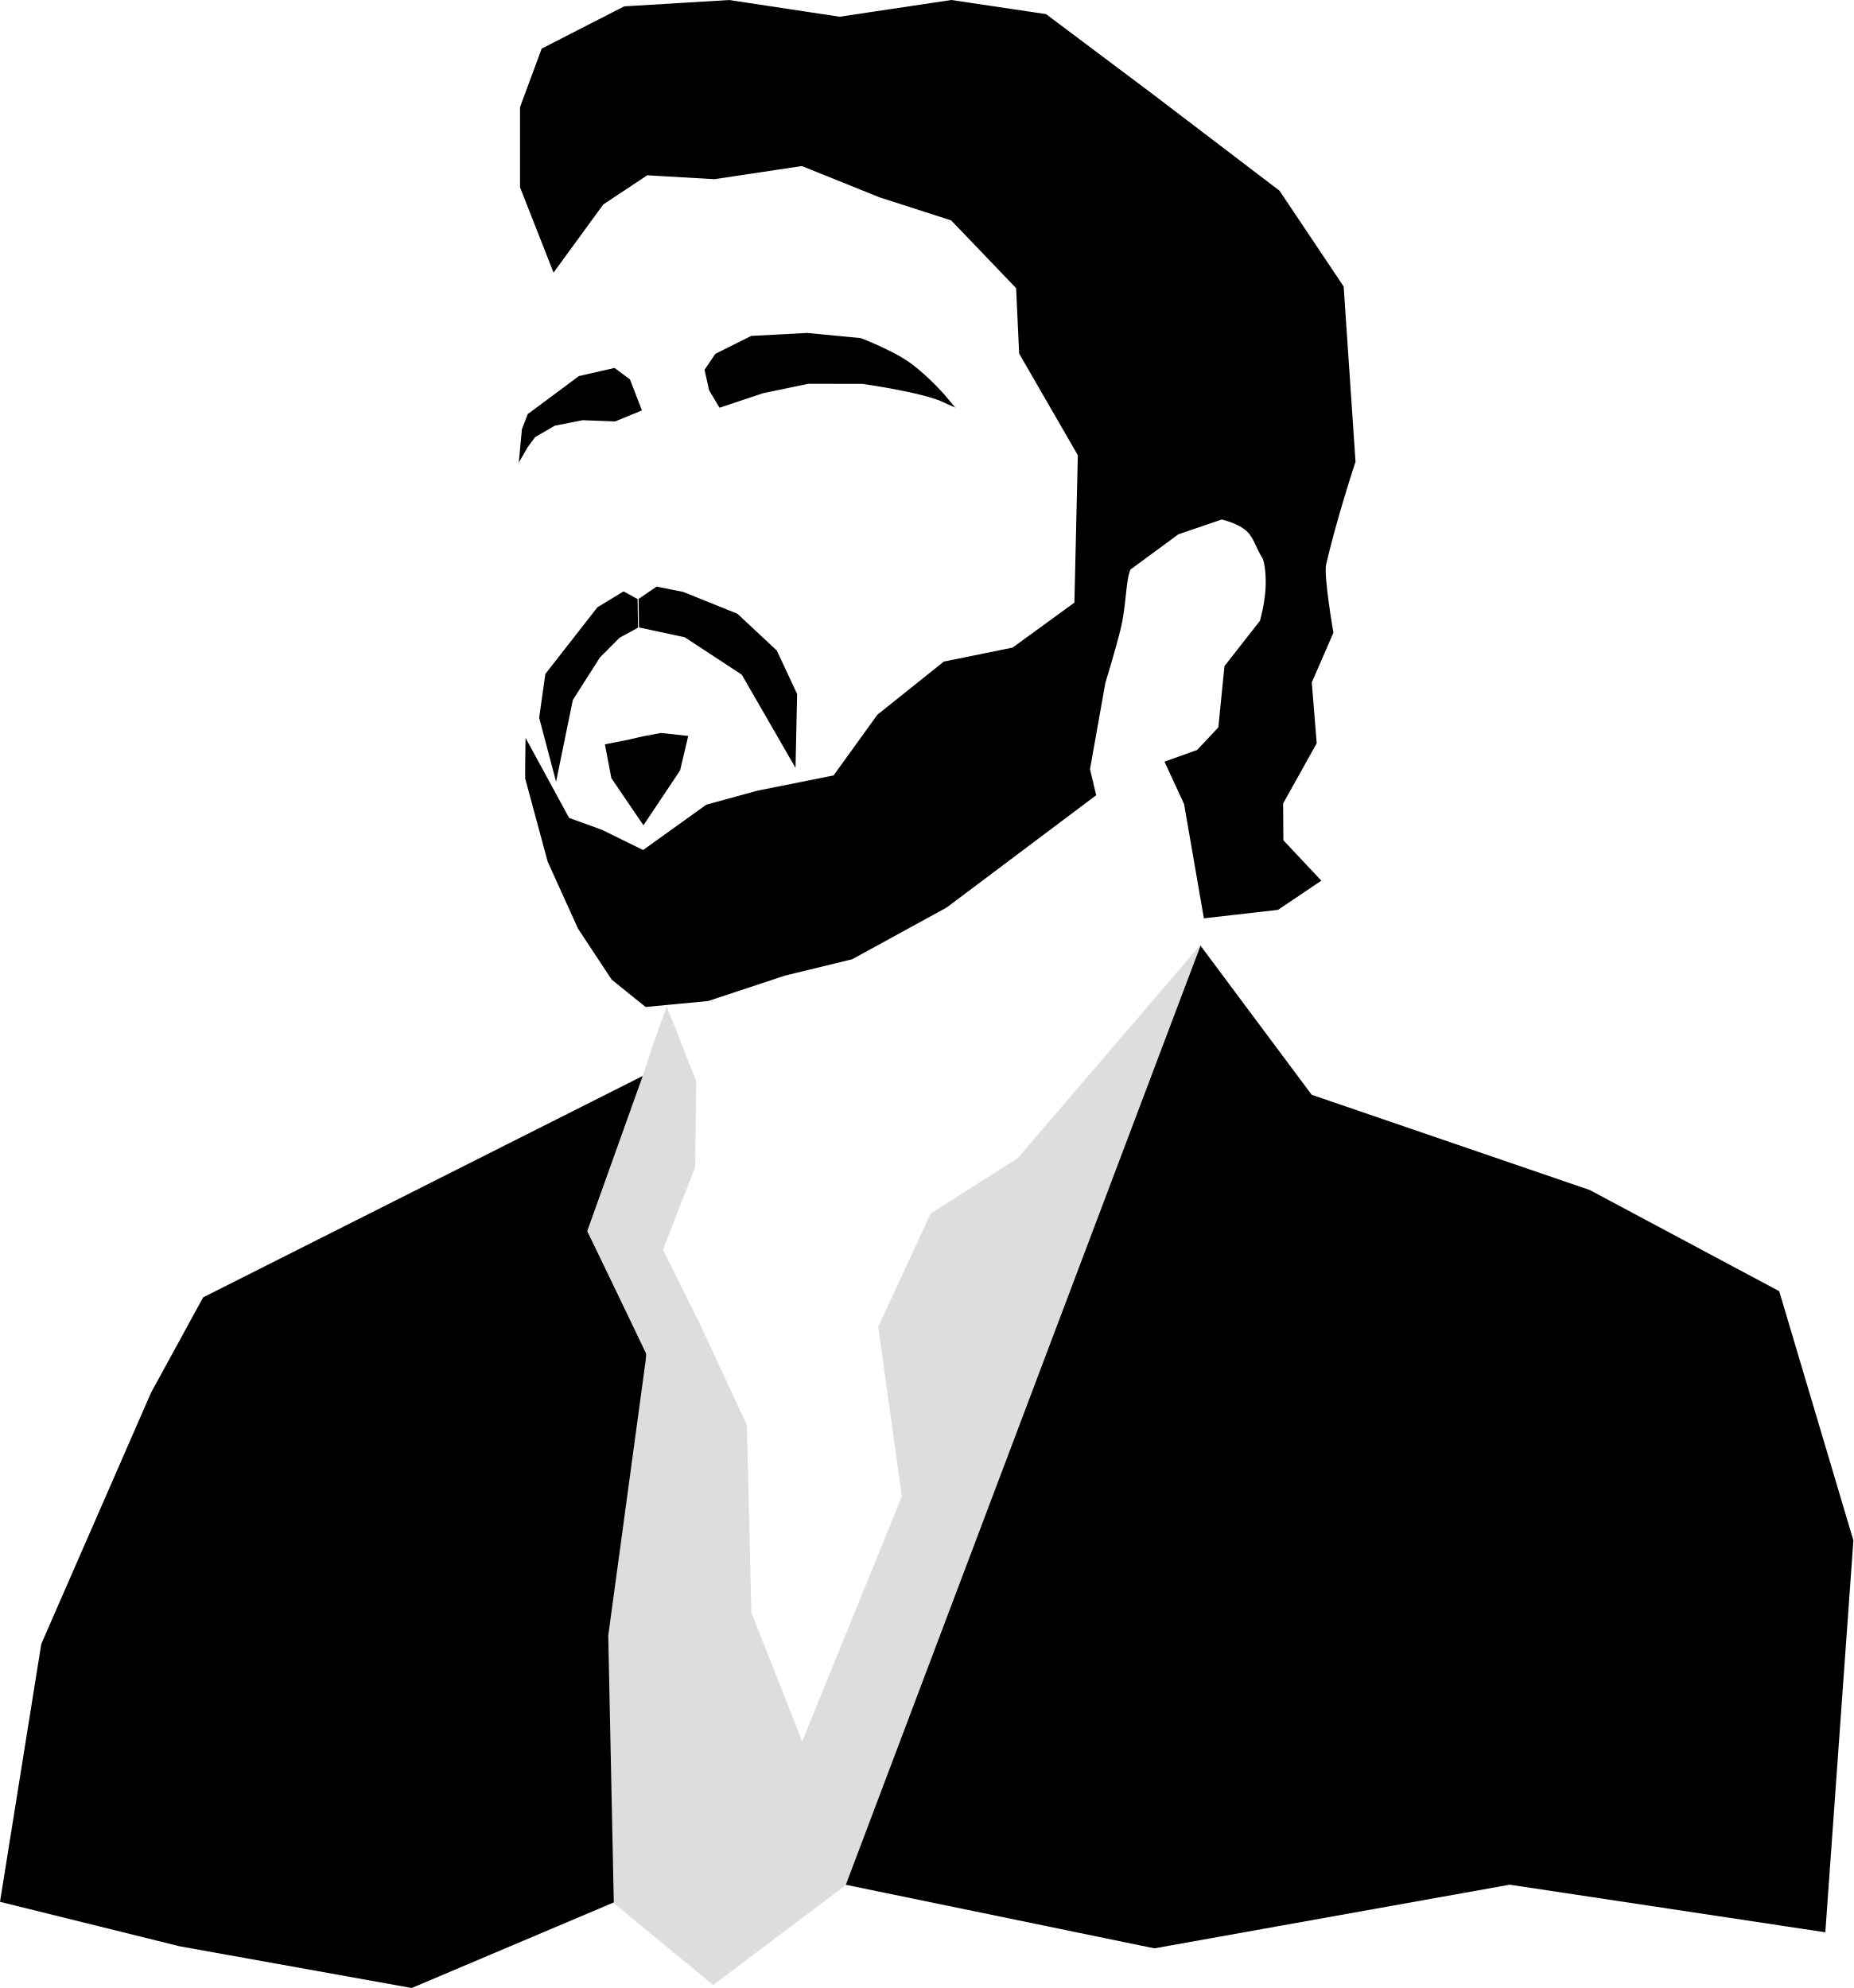
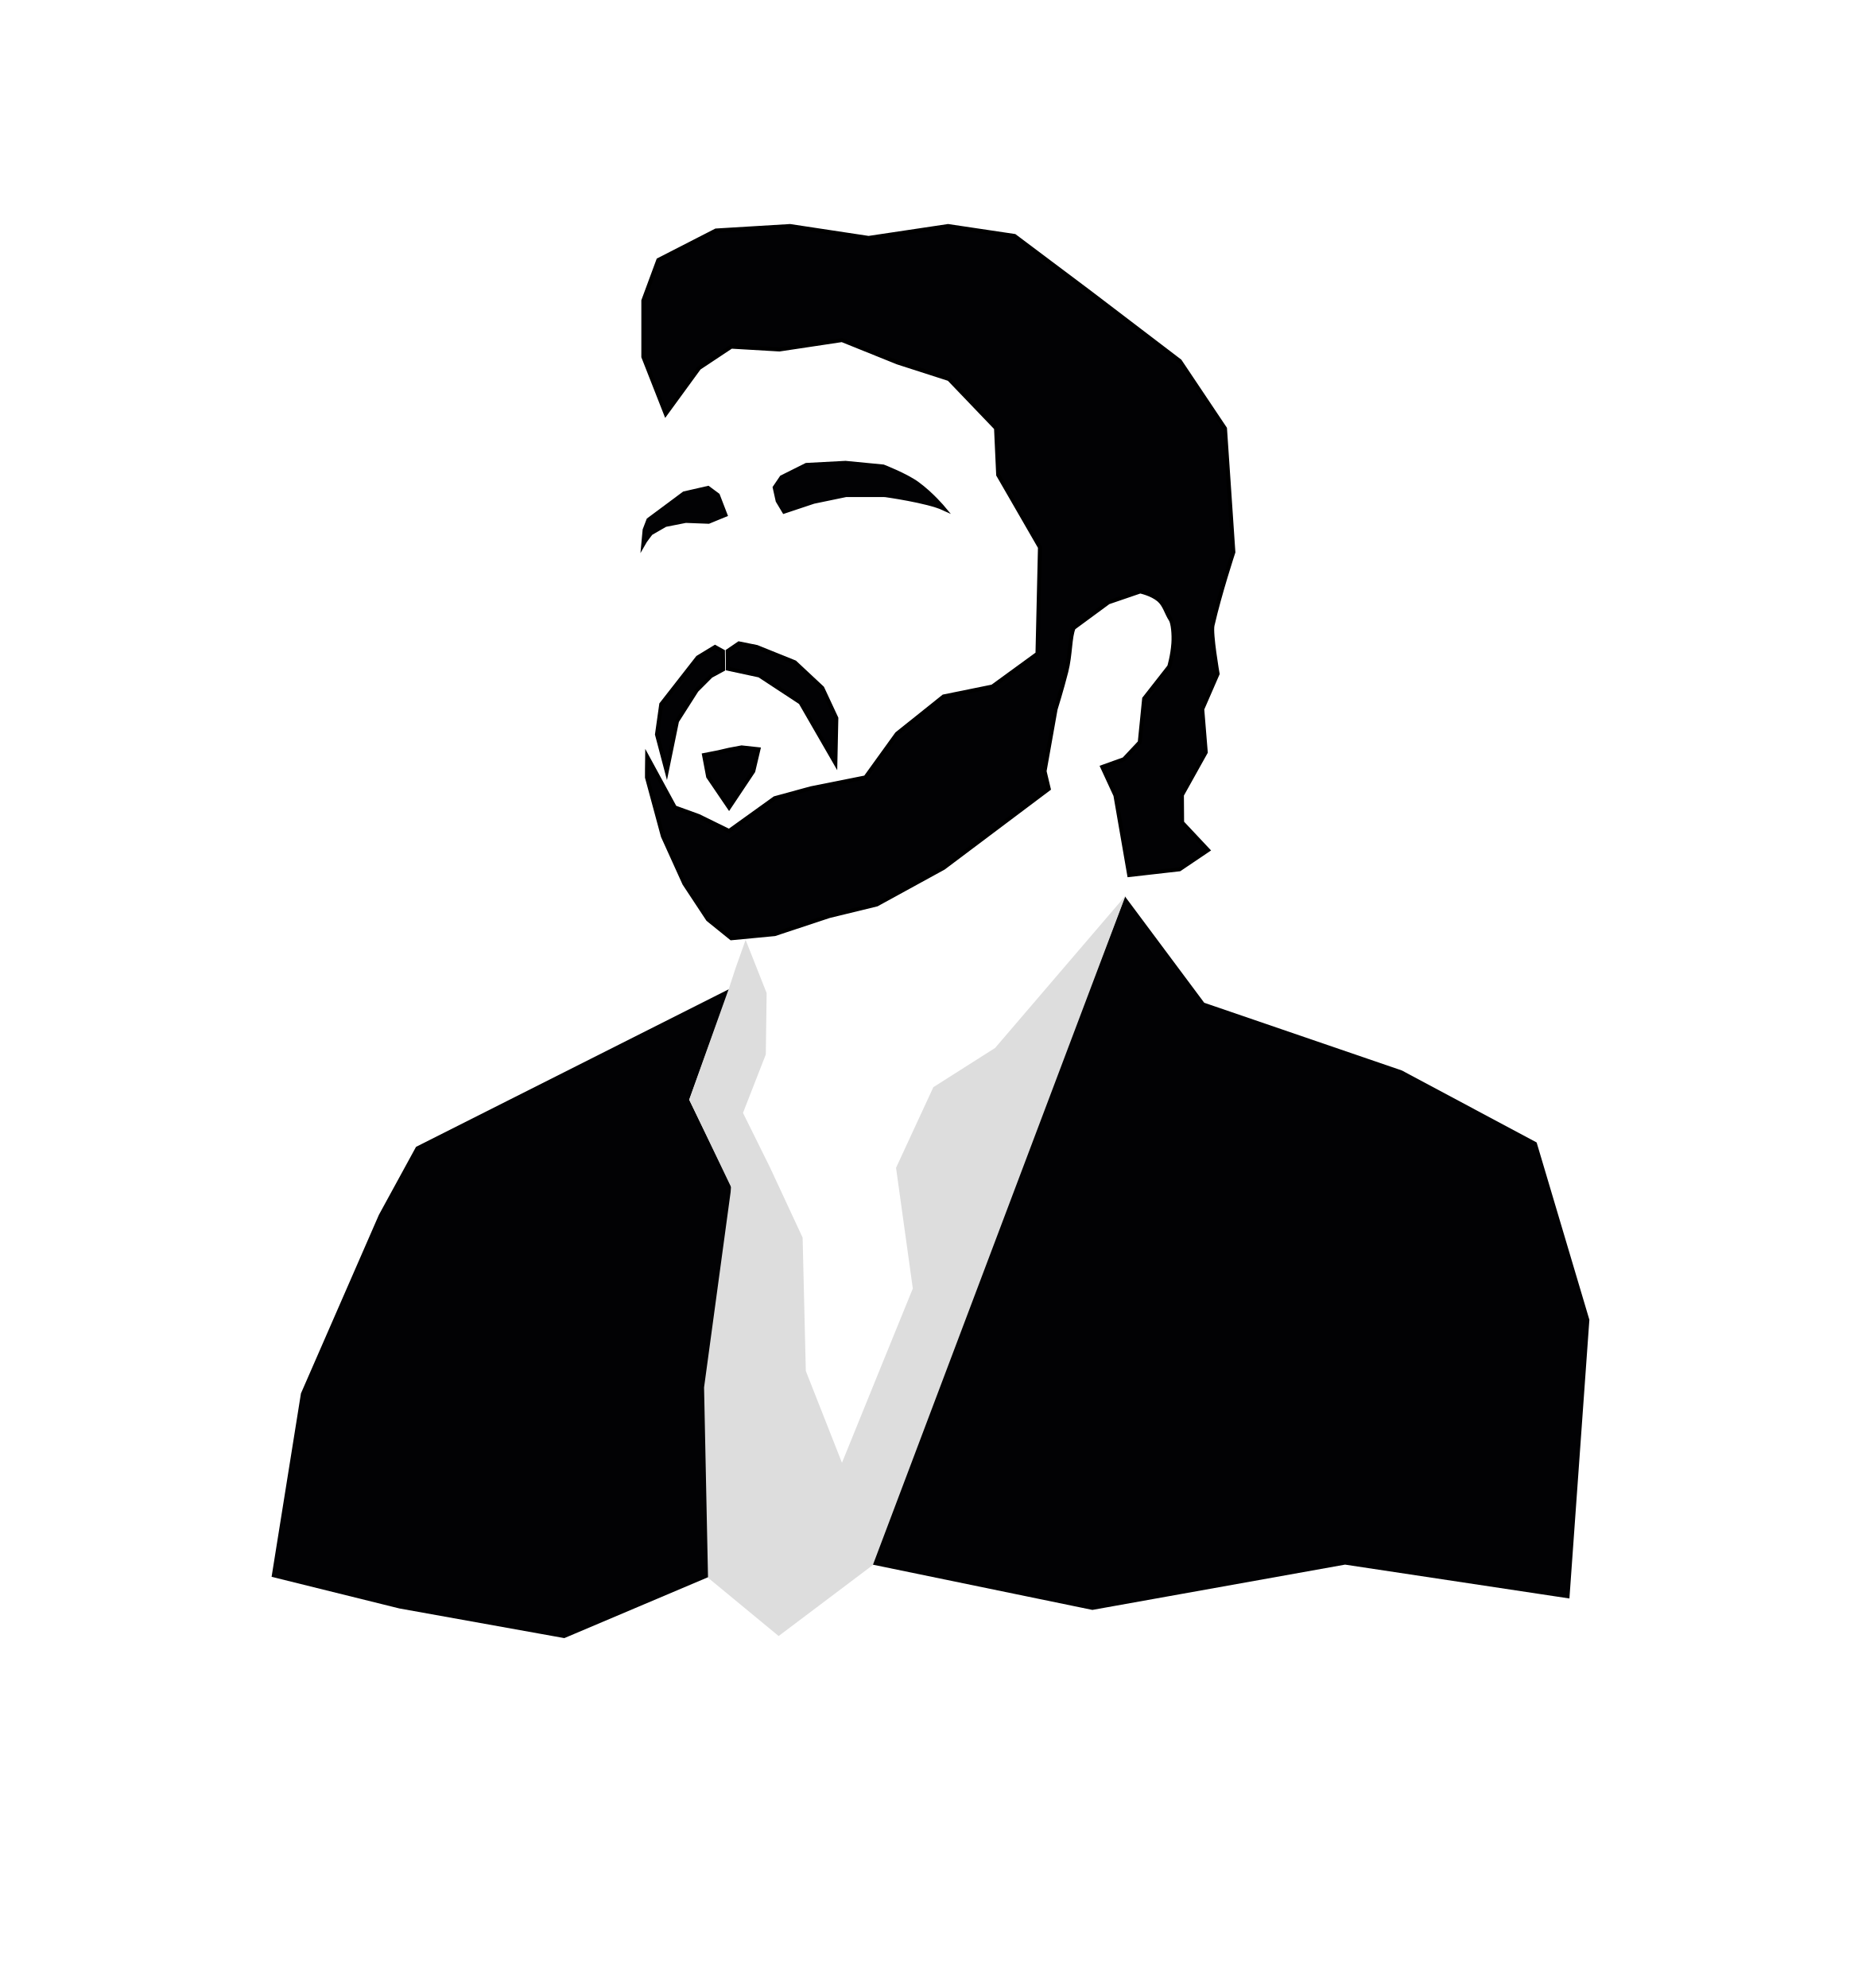
- <svg xmlns="http://www.w3.org/2000/svg" xmlns:ns1="http://vectornator.io" height="100%" stroke-miterlimit="10" style="fill-rule:nonzero;clip-rule:evenodd;stroke-linecap:round;stroke-linejoin:round;" version="1.1" viewBox="172.932 150.637 651.302 698.752" width="100%" xml:space="preserve">
-   <defs />
-   <g id="Layer-2" ns1:layerName="Layer 2">
-     <g opacity="1" ns1:layerName="Group 1">
-       <path d="M367.72 244.395L356.674 216.281L356.673 188.465L364.091 168.431L392.544 153.86L429.147 151.648L467.994 157.528L507.262 151.648L540.121 156.548L577.404 184.518L621.828 218.36L644.127 251.663L648.267 312.781C648.267 312.781 641.548 333.165 637.963 348.904C637.02 353.04 640.475 372.909 640.475 372.909L632.883 390.344L634.621 411.66L622.831 432.8L622.929 446.38L635.727 460.004L621.679 469.478L596.813 472.31L589.993 432.955L583.514 418.923L594.186 415.102L602.026 406.752L604.195 385.145L616.597 369.311C616.597 369.311 618.207 363.997 618.64 357.874C618.967 353.245 618.365 347.716 617.342 346.151C615.174 342.835 614.38 338.81 611.362 336.294C607.84 333.357 602.228 332.189 602.228 332.189L586.53 337.559L569.338 350.205C567.408 354.639 567.823 363.376 565.679 371.83C563.393 380.843 560.409 390.344 560.409 390.344L554.949 421.03L557.022 429.741L505.058 468.772L472.048 486.852L448.515 492.585L421.588 501.498L400.114 503.545L388.624 494.266L376.951 476.582L366.343 453.176L358.477 424.1C358.477 424.1 358.48 416.762 358.539 413.783L372.221 438.928L384.049 443.215L399.039 450.569L421.588 434.381L439.415 429.504L466.439 424.1L481.987 402.542L505.058 384.098L529.184 379.194L551.475 362.969L552.701 310.395L532.053 274.615L530.992 251.501L507.729 227.225L482.295 219.033L454.834 207.973L423.929 212.619L400.114 211.225L384.211 221.786L367.72 244.395Z" fill="#000000" fill-rule="nonzero" opacity="1" stroke="#000000" stroke-linecap="butt" stroke-linejoin="miter" stroke-width="2" ns1:layerName="Curve 1" />
-       <path d="M388.654 281.037L393.479 284.611L397.227 294.341L388.932 297.754L377.63 297.323L367.568 299.307L360.363 303.462C360.363 303.462 357.294 307.449 356.674 308.573L357.311 301.763L359.199 296.828L376.787 283.756L388.654 281.037Z" fill="#000000" fill-rule="nonzero" opacity="1" stroke="#000000" stroke-linecap="butt" stroke-linejoin="miter" stroke-width="2" ns1:layerName="Curve 2" />
-       <path d="M425.005 275.778L421.588 280.815L423.063 287.448L426.231 292.741L440.858 287.867L456.883 284.54L476.097 284.566C476.097 284.566 497.088 287.474 505.058 291.153C505.058 291.153 499.177 284.066 492.02 278.879C486.308 274.74 475.241 270.471 475.241 270.471L456.584 268.666L437.2 269.691L425.005 275.778Z" fill="#000000" fill-rule="nonzero" opacity="1" stroke="#000000" stroke-linecap="butt" stroke-linejoin="miter" stroke-width="2" ns1:layerName="Curve 3" />
-       <path d="M392.083 359.658L383.547 364.852L365.528 387.924L363.416 402.856L368.221 421.03L373.294 396.282L382.995 381.056L390.077 373.964L396.123 370.679L395.994 361.799L392.083 359.658Z" fill="#000000" fill-rule="nonzero" opacity="1" stroke="#000000" stroke-linecap="butt" stroke-linejoin="miter" stroke-width="2" ns1:layerName="Curve 4" />
-       <path d="M398.356 361.662L398.456 370.366L413.982 373.7L434.351 387.077L451.564 416.931L452.039 394.786L445.098 379.904L431.537 367.228L412.764 359.658L403.898 357.874L398.356 361.662Z" fill="#000000" fill-rule="nonzero" opacity="1" stroke="#000000" stroke-linecap="butt" stroke-linejoin="miter" stroke-width="2" ns1:layerName="Curve 5" />
-       <path d="M226.875 640.652L245.045 607.392L397.354 530.663L378.258 583.46L399.039 626.147L397.227 814.578L317.494 848.352L236.292 833.754L174.065 818.346L188.407 728.749L226.875 640.652Z" fill="#000000" fill-rule="nonzero" opacity="1" stroke="#000000" stroke-linecap="butt" stroke-linejoin="miter" stroke-width="2" ns1:layerName="Curve 6" />
-       <path d="M595.015 484.975L470.031 812.06L578.617 834.435L703.467 812.061L813.449 828.654L823.223 692.191L797.326 605.155L731.175 569.824L633.257 536.28L595.015 484.975Z" fill="#000000" fill-rule="nonzero" opacity="1" stroke="#000000" stroke-linecap="butt" stroke-linejoin="miter" stroke-width="2" ns1:layerName="Curve 7" />
-       <path d="M407.207 504.352L402.263 518.29L399.039 528.126L387.839 559.456L379.342 583.289L400.114 626.684L386.678 725.518L388.631 819.554L423.538 848.352L470.102 813.276L595.015 482.483L530.511 557.774L500 577.15L481.558 616.999L489.848 676.64L472.048 720.359L454.834 762.749L436.967 717.378L435.387 651.502L419.272 616.834L405.914 589.865L417.189 560.982L417.605 530.663L407.207 504.352Z" fill="#dddddd" fill-rule="nonzero" opacity="1" stroke="none" ns1:layerName="Curve 8" />
-       <path d="M386.678 413.046L388.707 423.737L399.039 438.928L410.987 421.03L413.55 410.179L405.241 409.272L399.039 410.434L393.771 411.66L386.678 413.046Z" fill="#000000" fill-rule="nonzero" opacity="1" stroke="#000000" stroke-linecap="butt" stroke-linejoin="miter" stroke-width="2" ns1:layerName="Curve 9" />
+ <svg xmlns="http://www.w3.org/2000/svg" width="100%" height="100%" viewBox="0 0 652 699" version="1.1" xml:space="preserve" style="fill-rule:evenodd;clip-rule:evenodd;stroke-miterlimit:10;">
+   <g transform="matrix(0.711571,0,0,0.711571,-27.5376,-28.4226)">
+     <g id="Layer-2">
+       <g>
+         <path d="M367.72,244.395L356.674,216.281L356.673,188.465L364.091,168.431L392.544,153.86L429.147,151.648L467.994,157.528L507.262,151.648L540.121,156.548L577.404,184.518L621.828,218.36L644.127,251.663L648.267,312.781C648.267,312.781 641.548,333.165 637.963,348.904C637.02,353.04 640.475,372.909 640.475,372.909L632.883,390.344L634.621,411.66L622.831,432.8L622.929,446.38L635.727,460.004L621.679,469.478L596.813,472.31L589.993,432.955L583.514,418.923L594.186,415.102L602.026,406.752L604.195,385.145L616.597,369.311C616.597,369.311 618.207,363.997 618.64,357.874C618.967,353.245 618.365,347.716 617.342,346.151C615.174,342.835 614.38,338.81 611.362,336.294C607.84,333.357 602.228,332.189 602.228,332.189L586.53,337.559L569.338,350.205C567.408,354.639 567.823,363.376 565.679,371.83C563.393,380.843 560.409,390.344 560.409,390.344L554.949,421.03L557.022,429.741L505.058,468.772L472.048,486.852L448.515,492.585L421.588,501.498L400.114,503.545L388.624,494.266L376.951,476.582L366.343,453.176L358.477,424.1C358.477,424.1 358.48,416.762 358.539,413.783L372.221,438.928L384.049,443.215L399.039,450.569L421.588,434.381L439.415,429.504L466.439,424.1L481.987,402.542L505.058,384.098L529.184,379.194L551.475,362.969L552.701,310.395L532.053,274.615L530.992,251.501L507.729,227.225L482.295,219.033L454.834,207.973L423.929,212.619L400.114,211.225L384.211,221.786L367.72,244.395Z" style="fill:rgb(2,2,4);fill-rule:nonzero;stroke:black;stroke-width:2px;" />
+         <path d="M388.654,281.037L393.479,284.611L397.227,294.341L388.932,297.754L377.63,297.323L367.568,299.307L360.363,303.462C360.363,303.462 357.294,307.449 356.674,308.573L357.311,301.763L359.199,296.828L376.787,283.756L388.654,281.037Z" style="fill:rgb(2,2,4);fill-rule:nonzero;stroke:rgb(2,2,4);stroke-width:2px;" />
+         <path d="M425.005,275.778L421.588,280.815L423.063,287.448L426.231,292.741L440.858,287.867L456.883,284.54L476.097,284.566C476.097,284.566 497.088,287.474 505.058,291.153C505.058,291.153 499.177,284.066 492.02,278.879C486.308,274.74 475.241,270.471 475.241,270.471L456.584,268.666L437.2,269.691L425.005,275.778Z" style="fill:rgb(2,2,4);fill-rule:nonzero;stroke:rgb(2,2,4);stroke-width:2px;" />
+         <path d="M392.083,359.658L383.547,364.852L365.528,387.924L363.416,402.856L368.221,421.03L373.294,396.282L382.995,381.056L390.077,373.964L396.123,370.679L395.994,361.799L392.083,359.658Z" style="fill:rgb(2,2,4);fill-rule:nonzero;stroke:black;stroke-width:2px;" />
+         <path d="M398.356,361.662L398.456,370.366L413.982,373.7L434.351,387.077L451.564,416.931L452.039,394.786L445.098,379.904L431.537,367.228L412.764,359.658L403.898,357.874L398.356,361.662Z" style="fill:rgb(2,2,4);fill-rule:nonzero;stroke:black;stroke-width:2px;" />
+         <path d="M226.875,640.652L245.045,607.392L397.354,530.663L378.258,583.46L399.039,626.147L397.227,814.578L317.494,848.352L236.292,833.754L174.065,818.346L188.407,728.749L226.875,640.652Z" style="fill:rgb(2,2,4);fill-rule:nonzero;stroke:rgb(2,2,4);stroke-width:2px;" />
+         <path d="M595.015,484.975L470.031,812.06L578.617,834.435L703.467,812.061L813.449,828.654L823.223,692.191L797.326,605.155L731.175,569.824L633.257,536.28L595.015,484.975Z" style="fill:rgb(2,2,4);fill-rule:nonzero;stroke:rgb(2,2,4);stroke-width:2px;" />
+         <path d="M407.207,504.352L402.263,518.29L399.039,528.126L387.839,559.456L379.342,583.289L400.114,626.684L386.678,725.518L388.631,819.554L423.538,848.352L470.102,813.276L595.015,482.483L530.511,557.774L500,577.15L481.558,616.999L489.848,676.64L472.048,720.359L454.834,762.749L436.967,717.378L435.387,651.502L419.272,616.834L405.914,589.865L417.189,560.982L417.605,530.663L407.207,504.352Z" style="fill:rgb(221,221,221);fill-rule:nonzero;" />
+         <path d="M386.678,413.046L388.707,423.737L399.039,438.928L410.987,421.03L413.55,410.179L405.241,409.272L399.039,410.434L393.771,411.66L386.678,413.046Z" style="fill:rgb(2,2,4);fill-rule:nonzero;stroke:black;stroke-width:2px;" />
+       </g>
    </g>
  </g>
</svg>
